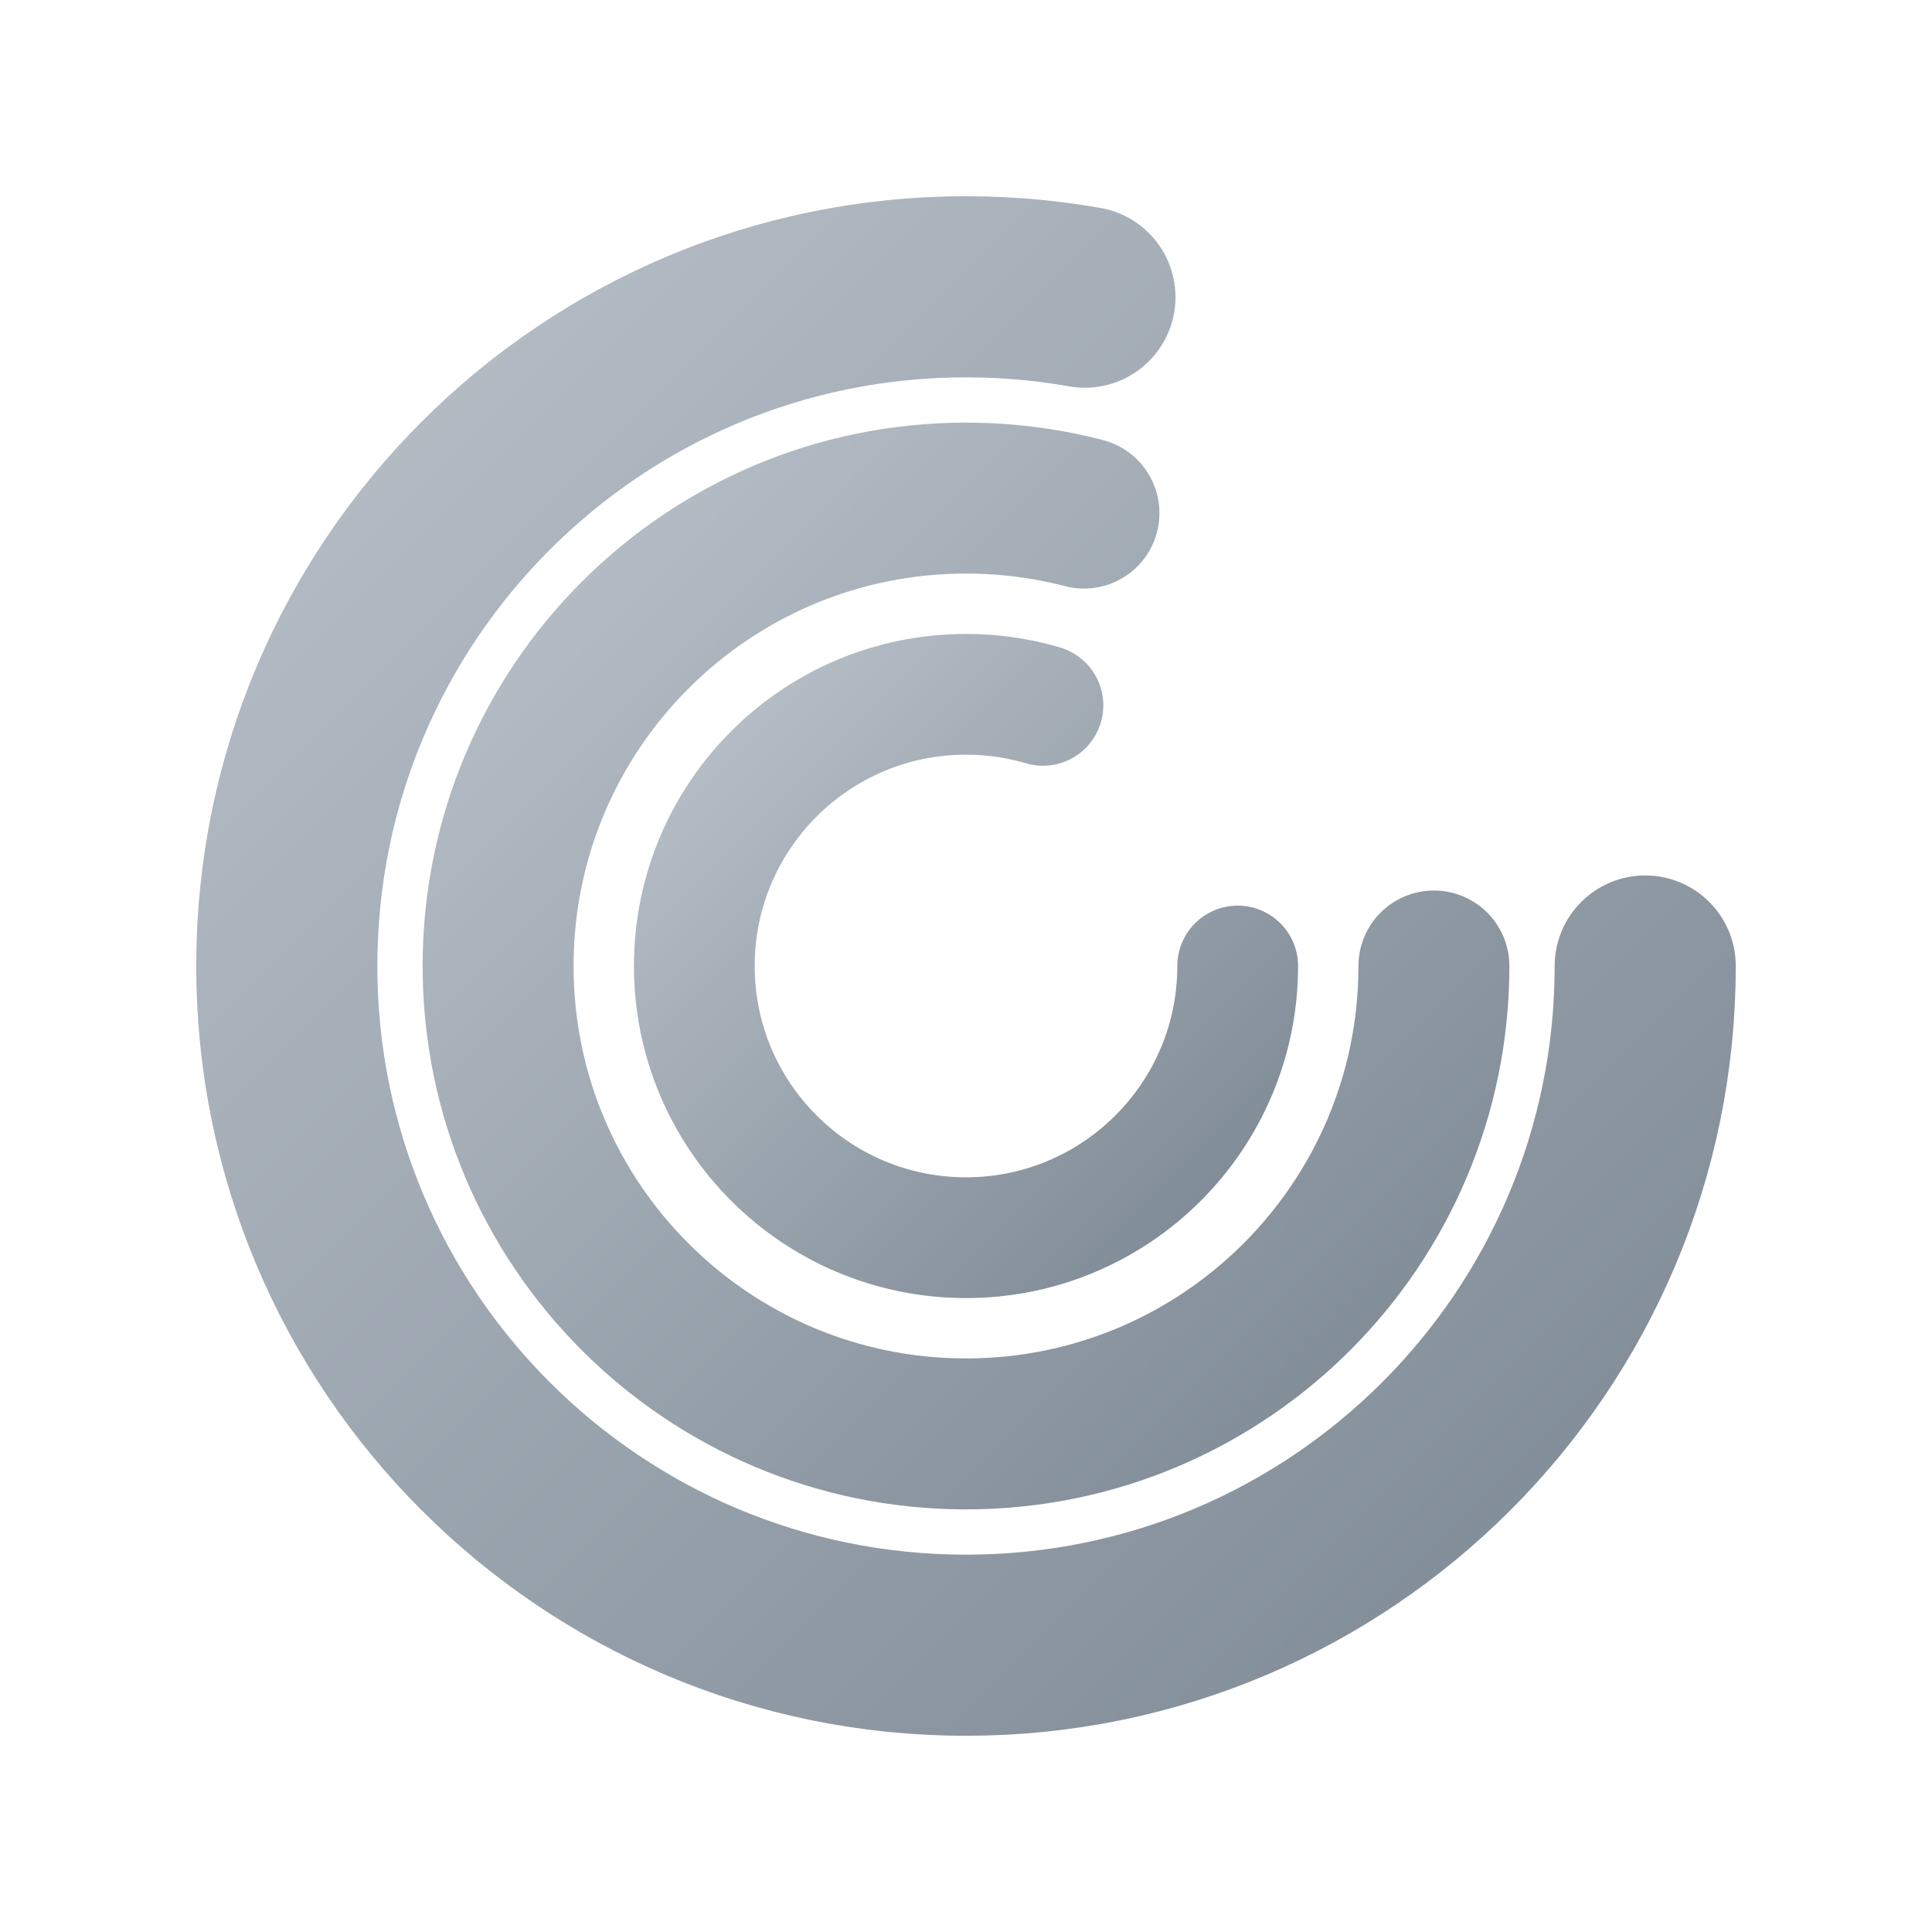
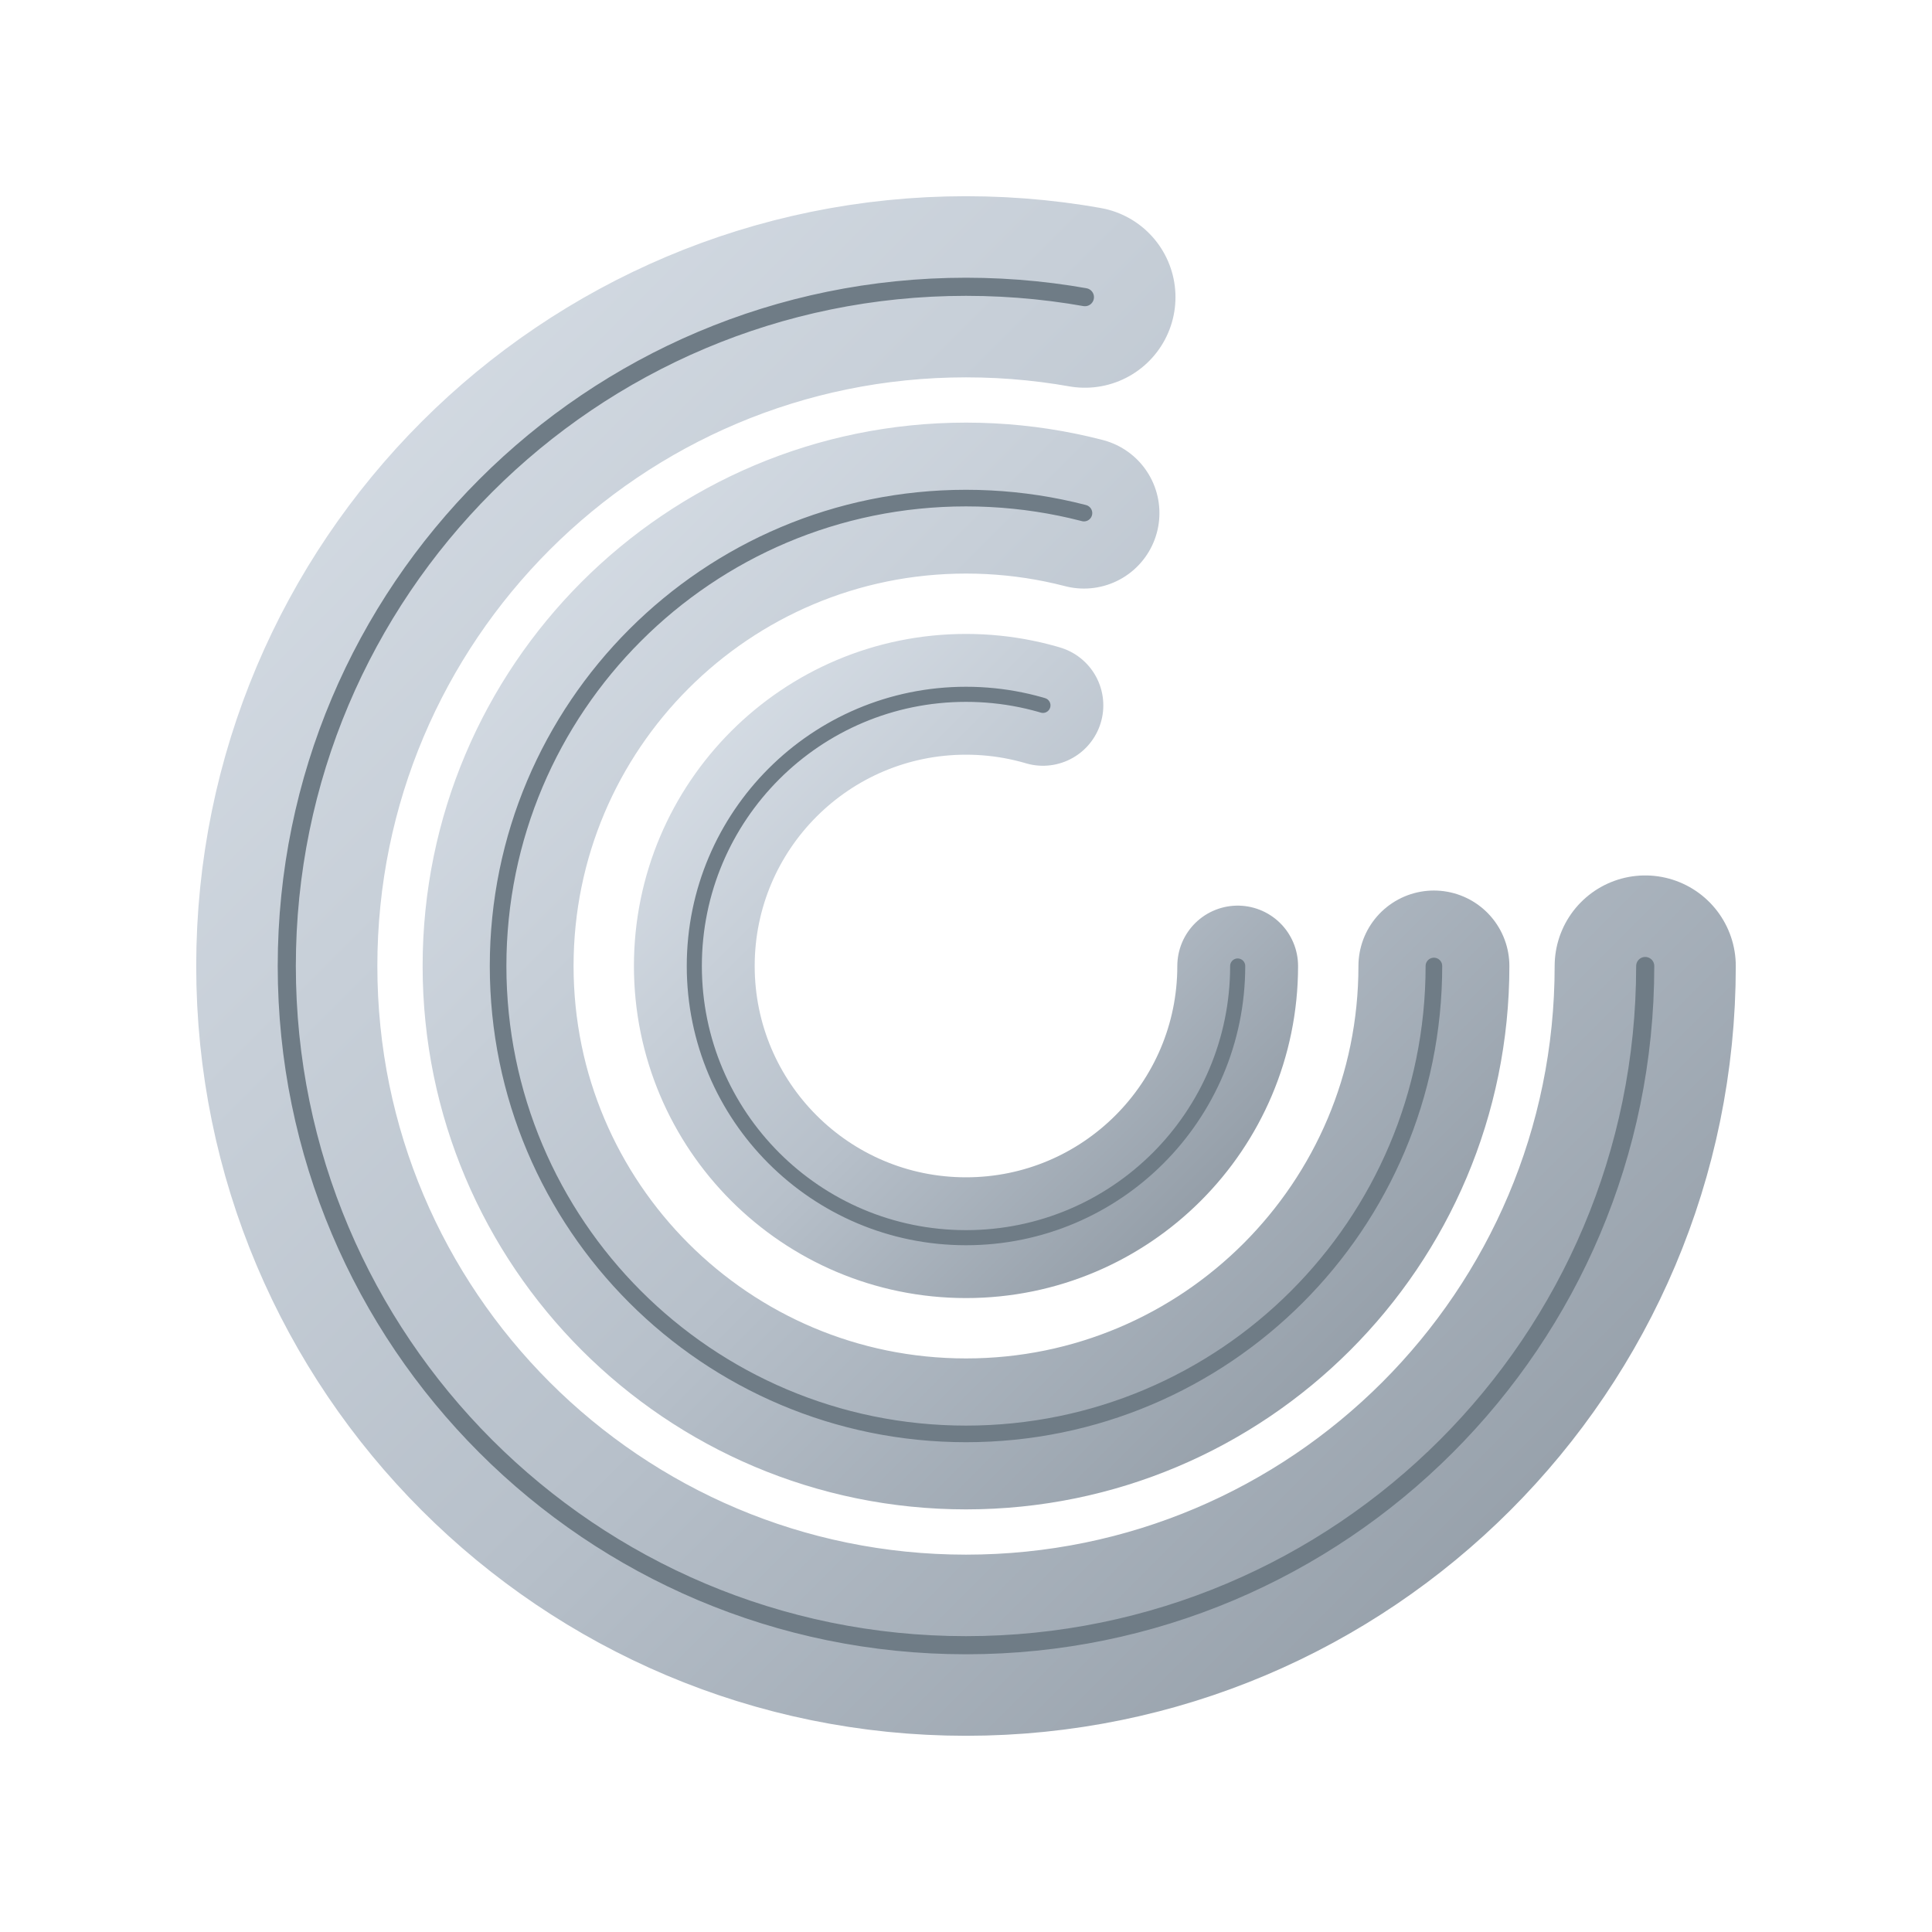
<svg xmlns="http://www.w3.org/2000/svg" viewBox="0 0 128 128" aria-hidden="true">
  <defs>
-     <linearGradient id="silverGrad" x1="0%" y1="0%" x2="100%" y2="100%">
-       <stop offset="0%" stop-color="#b8c0c8" />
-       <stop offset="100%" stop-color="#7d8994" />
+     <linearGradient id="silverFill" x1="0%" y1="0%" x2="100%" y2="100%">
+       <stop offset="0%" stop-color="#d7dee6" />
+       <stop offset="55%" stop-color="#b7c0ca" />
+       <stop offset="100%" stop-color="#8f99a3" />
    </linearGradient>
  </defs>
-   <circle cx="64" cy="64" r="45" fill="none" stroke="url(#silverGrad)" stroke-width="12" stroke-linecap="round" stroke-dasharray="220 76" transform="rotate(0 64 64)" />
-   <circle cx="64" cy="64" r="31" fill="none" stroke="url(#silverGrad)" stroke-width="10" stroke-linecap="round" stroke-dasharray="154 58" transform="rotate(0 64 64)" />
-   <circle cx="64" cy="64" r="18" fill="none" stroke="url(#silverGrad)" stroke-width="8" stroke-linecap="round" stroke-dasharray="90 42" transform="rotate(0 64 64)" />
+   <circle cx="64" cy="64" r="45" fill="none" stroke="url(#silverFill)" stroke-width="12" stroke-linecap="round" stroke-dasharray="220 76" transform="rotate(0 64 64)" />
+   <circle cx="64" cy="64" r="45" fill="none" stroke="#6f7c86" stroke-width="1.2" stroke-linecap="round" stroke-dasharray="220 76" transform="rotate(0 64 64)" />
+   <circle cx="64" cy="64" r="31" fill="none" stroke="url(#silverFill)" stroke-width="10" stroke-linecap="round" stroke-dasharray="154 58" transform="rotate(0 64 64)" />
+   <circle cx="64" cy="64" r="31" fill="none" stroke="#6f7c86" stroke-width="1.1" stroke-linecap="round" stroke-dasharray="154 58" transform="rotate(0 64 64)" />
+   <circle cx="64" cy="64" r="18" fill="none" stroke="url(#silverFill)" stroke-width="8" stroke-linecap="round" stroke-dasharray="90 42" transform="rotate(0 64 64)" />
+   <circle cx="64" cy="64" r="18" fill="none" stroke="#6f7c86" stroke-width="1" stroke-linecap="round" stroke-dasharray="90 42" transform="rotate(0 64 64)" />
</svg>
